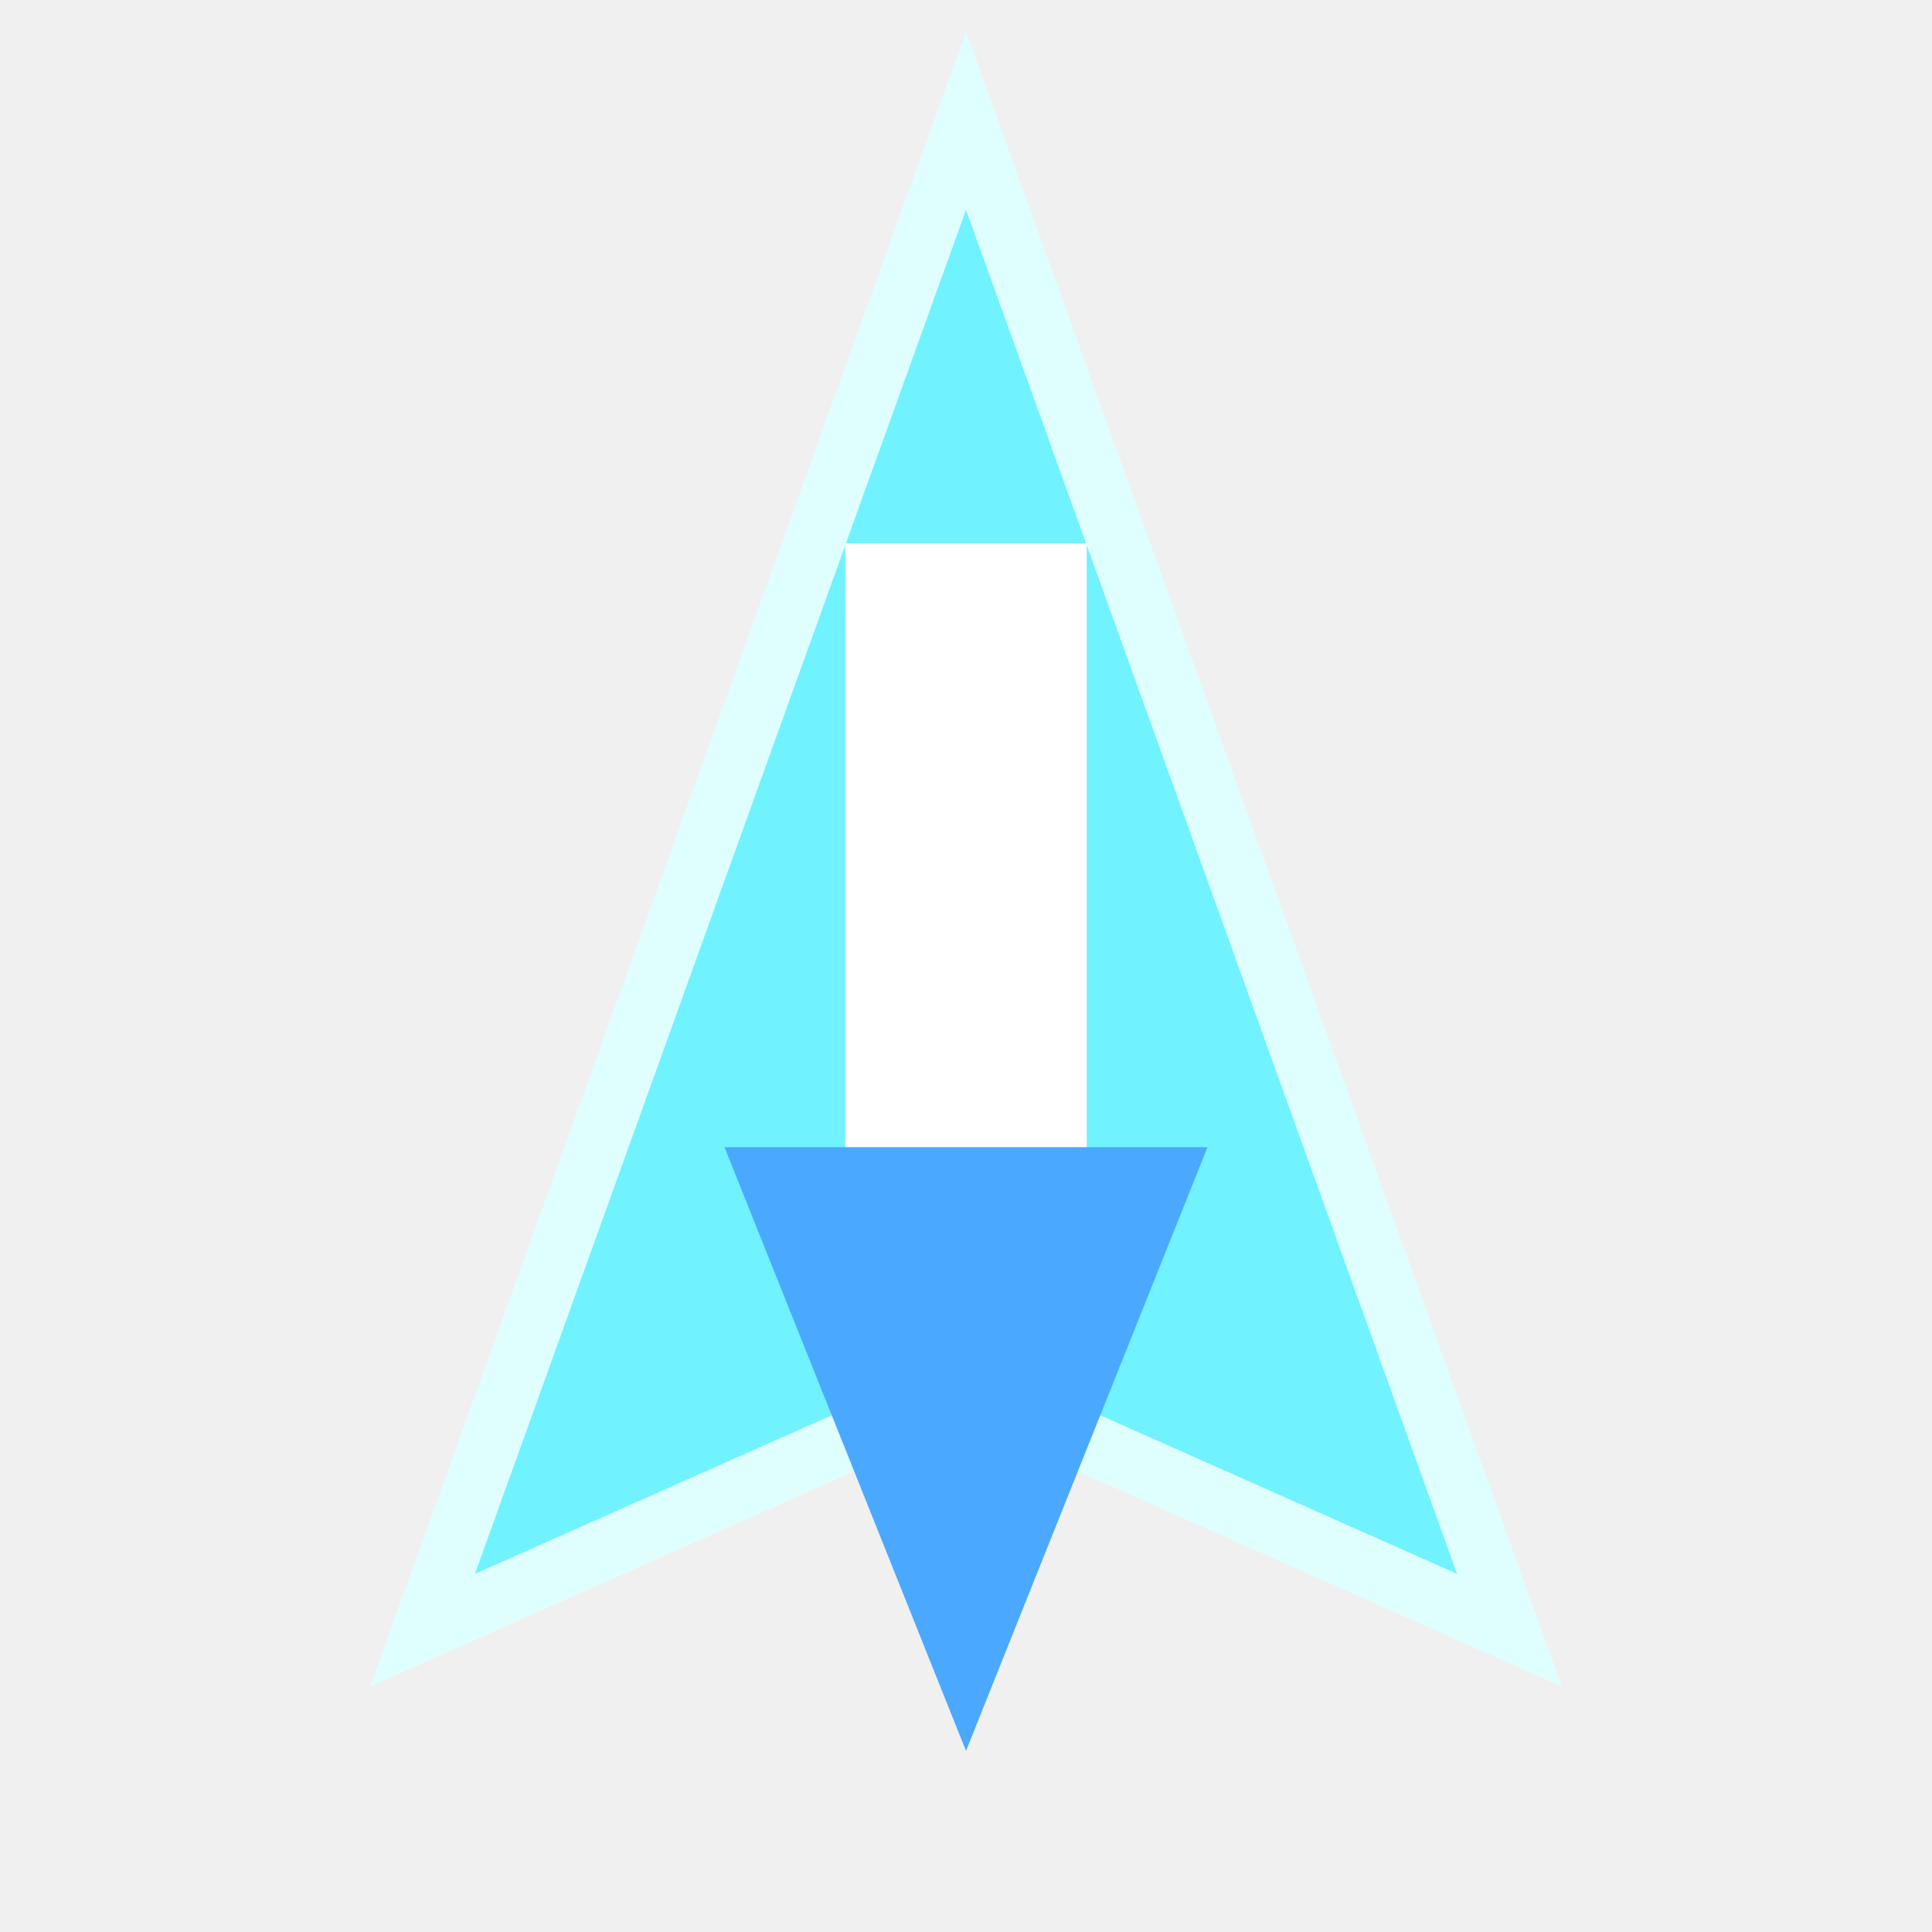
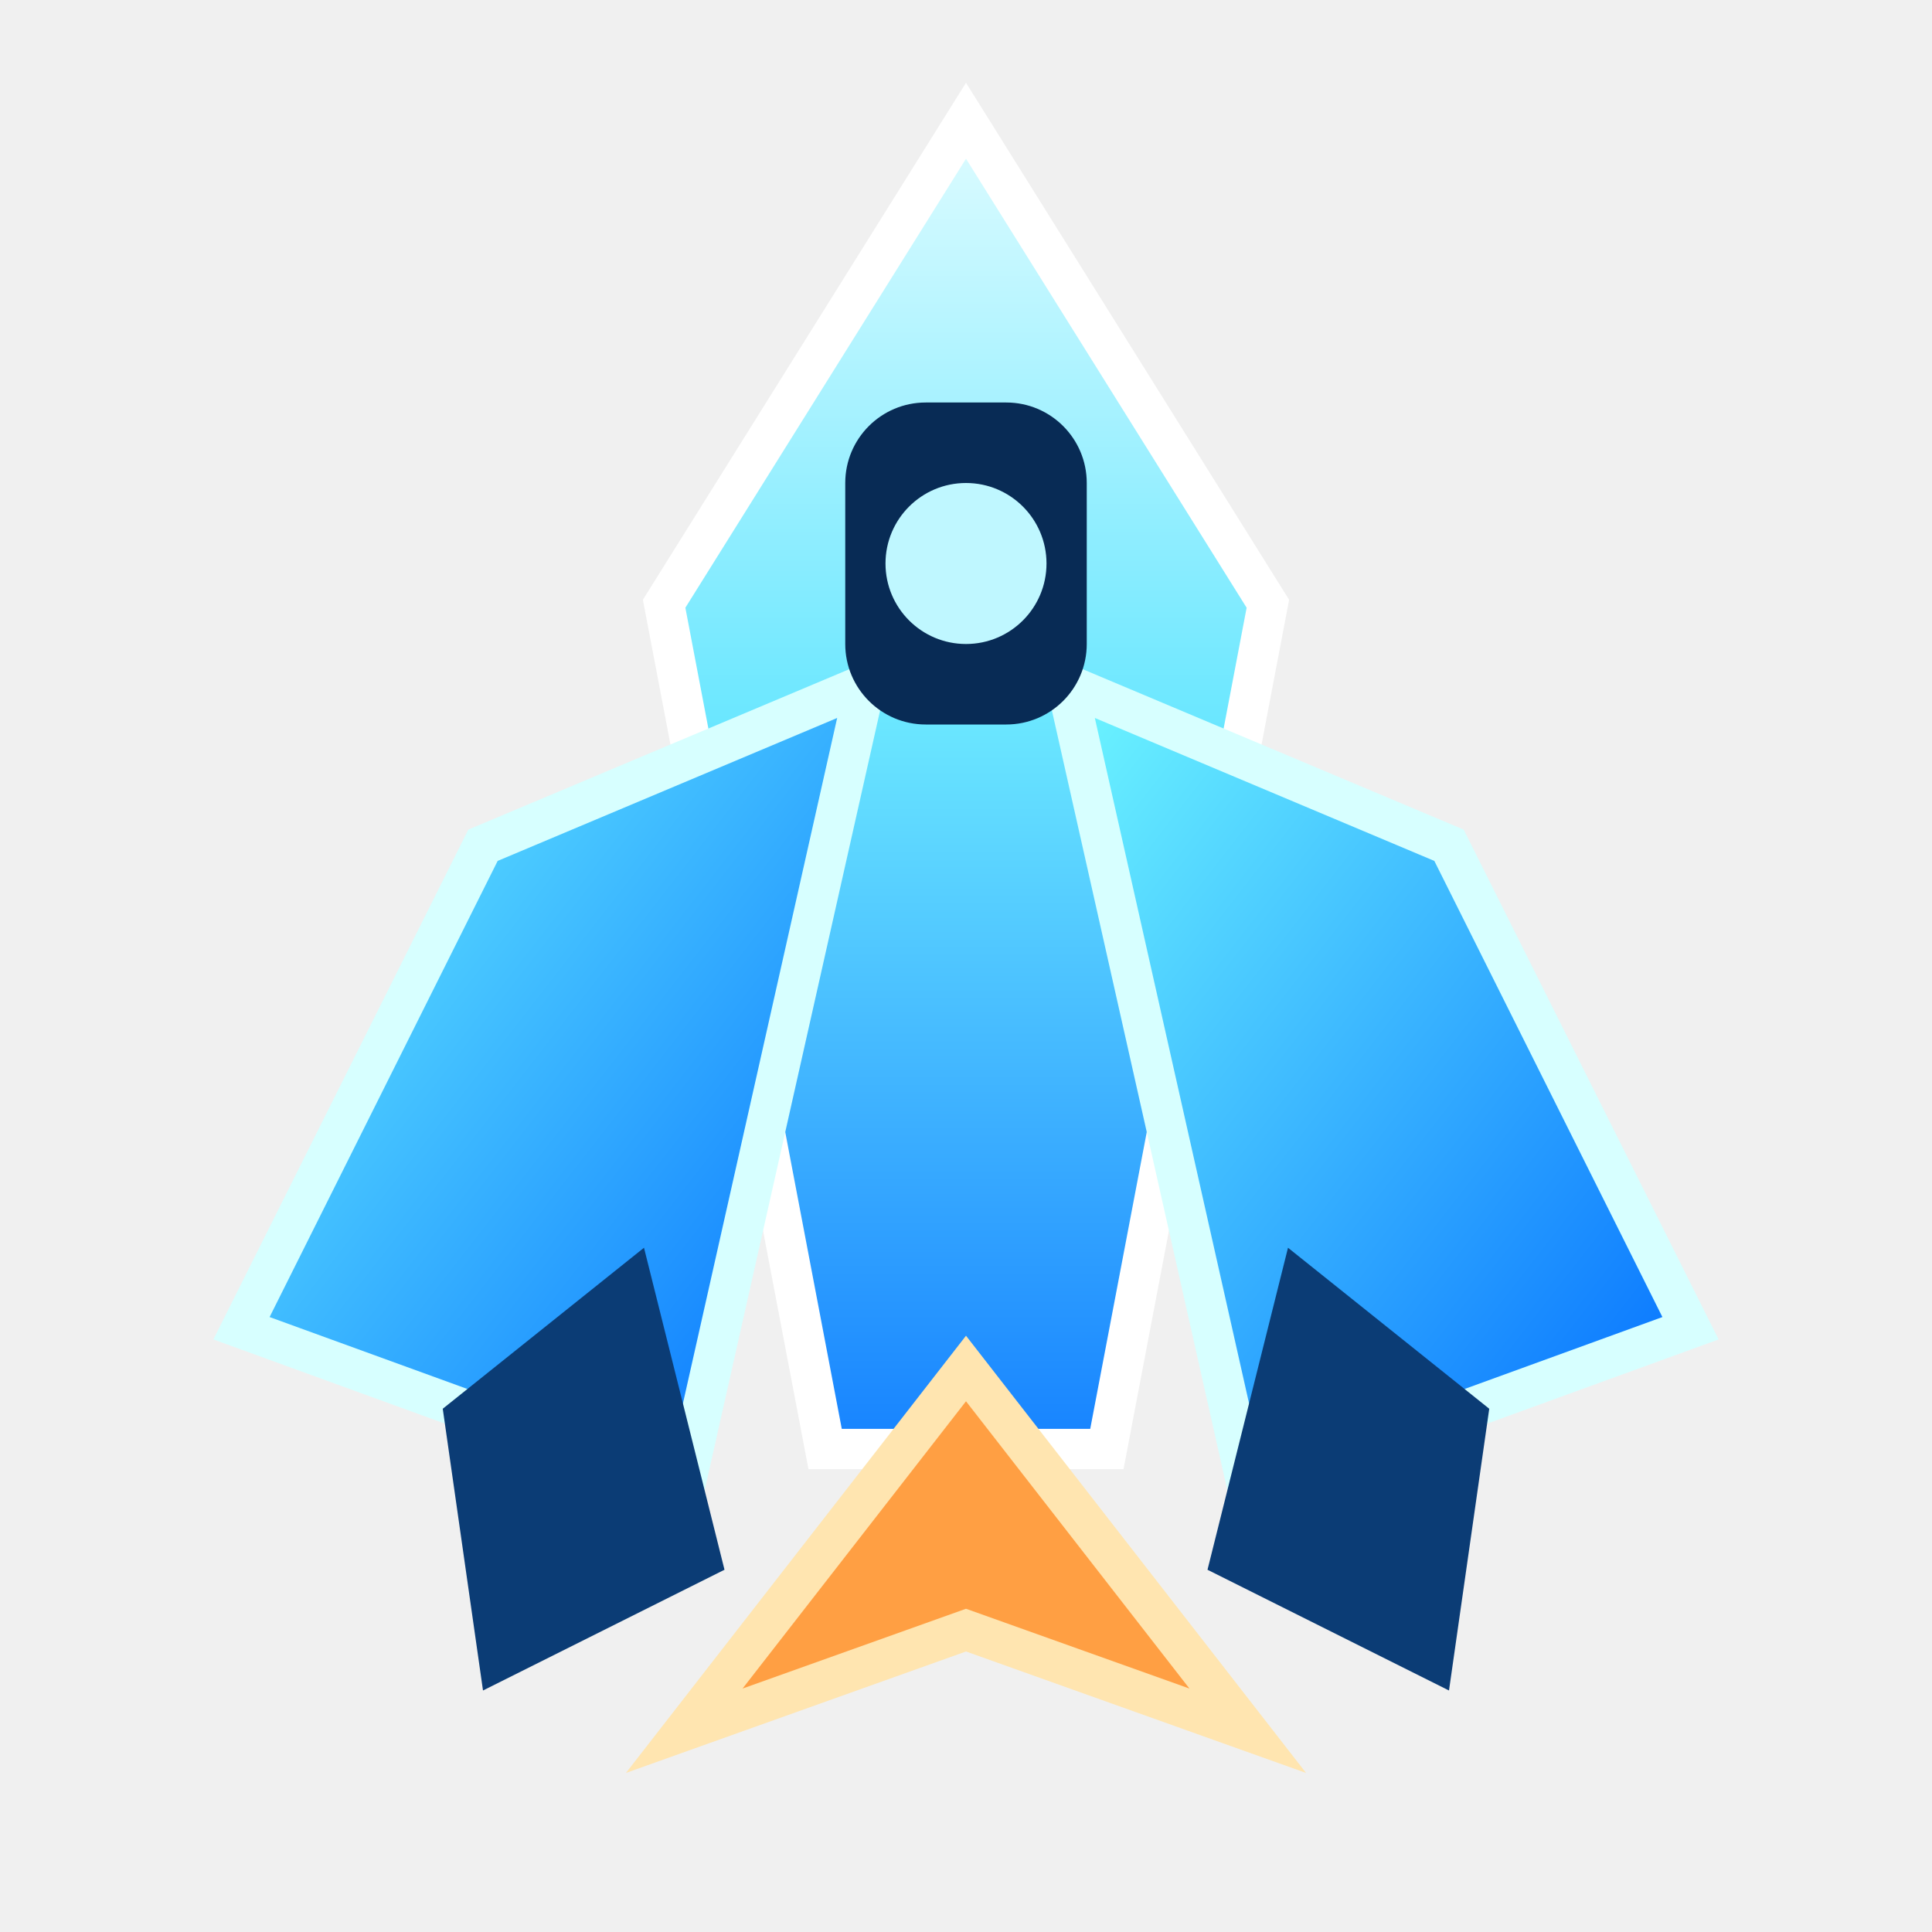
- <svg xmlns="http://www.w3.org/2000/svg" width="64" height="64" viewBox="0 0 64 64">
-   <polygon points="32,4 50,54 32,46 14,54" fill="#70f2ff" stroke="#dfffff" stroke-width="2" />
-   <rect x="28" y="18" width="8" height="24" fill="#ffffff" />
-   <polygon points="24,38 40,38 32,58" fill="#4aa8ff" />
+ <svg xmlns="http://www.w3.org/2000/svg" width="96" height="96" viewBox="0 0 96 96">
+   <defs>
+     <linearGradient id="body" x1="0" y1="0" x2="0" y2="1">
+       <stop offset="0%" stop-color="#dffcff" />
+       <stop offset="45%" stop-color="#6be7ff" />
+       <stop offset="100%" stop-color="#1682ff" />
+     </linearGradient>
+     <linearGradient id="wing" x1="0" y1="0" x2="1" y2="1">
+       <stop offset="0%" stop-color="#6ef7ff" />
+       <stop offset="100%" stop-color="#006bff" />
+     </linearGradient>
+   </defs>
+   <polygon points="48,6 63,30 55,72 41,72 33,30" fill="url(#body)" stroke="#ffffff" stroke-width="2" />
+   <polygon points="24,42 43,34 34,74 12,66" fill="url(#wing)" stroke="#d7ffff" stroke-width="2" />
+   <polygon points="72,42 53,34 62,74 84,66" fill="url(#wing)" stroke="#d7ffff" stroke-width="2" />
+   <polygon points="48,68 62,86 48,81 34,86" fill="#ff9f43" stroke="#ffe5b0" stroke-width="2" />
+   <rect x="42" y="20" width="12" height="16" rx="4" fill="#082b55" />
+   <circle cx="48" cy="28" r="4" fill="#bff7ff" />
+   <polygon points="22,70 32,62 36,78 24,84" fill="#0b3c75" />
+   <polygon points="74,70 64,62 60,78 72,84" fill="#0b3c75" />
</svg>
